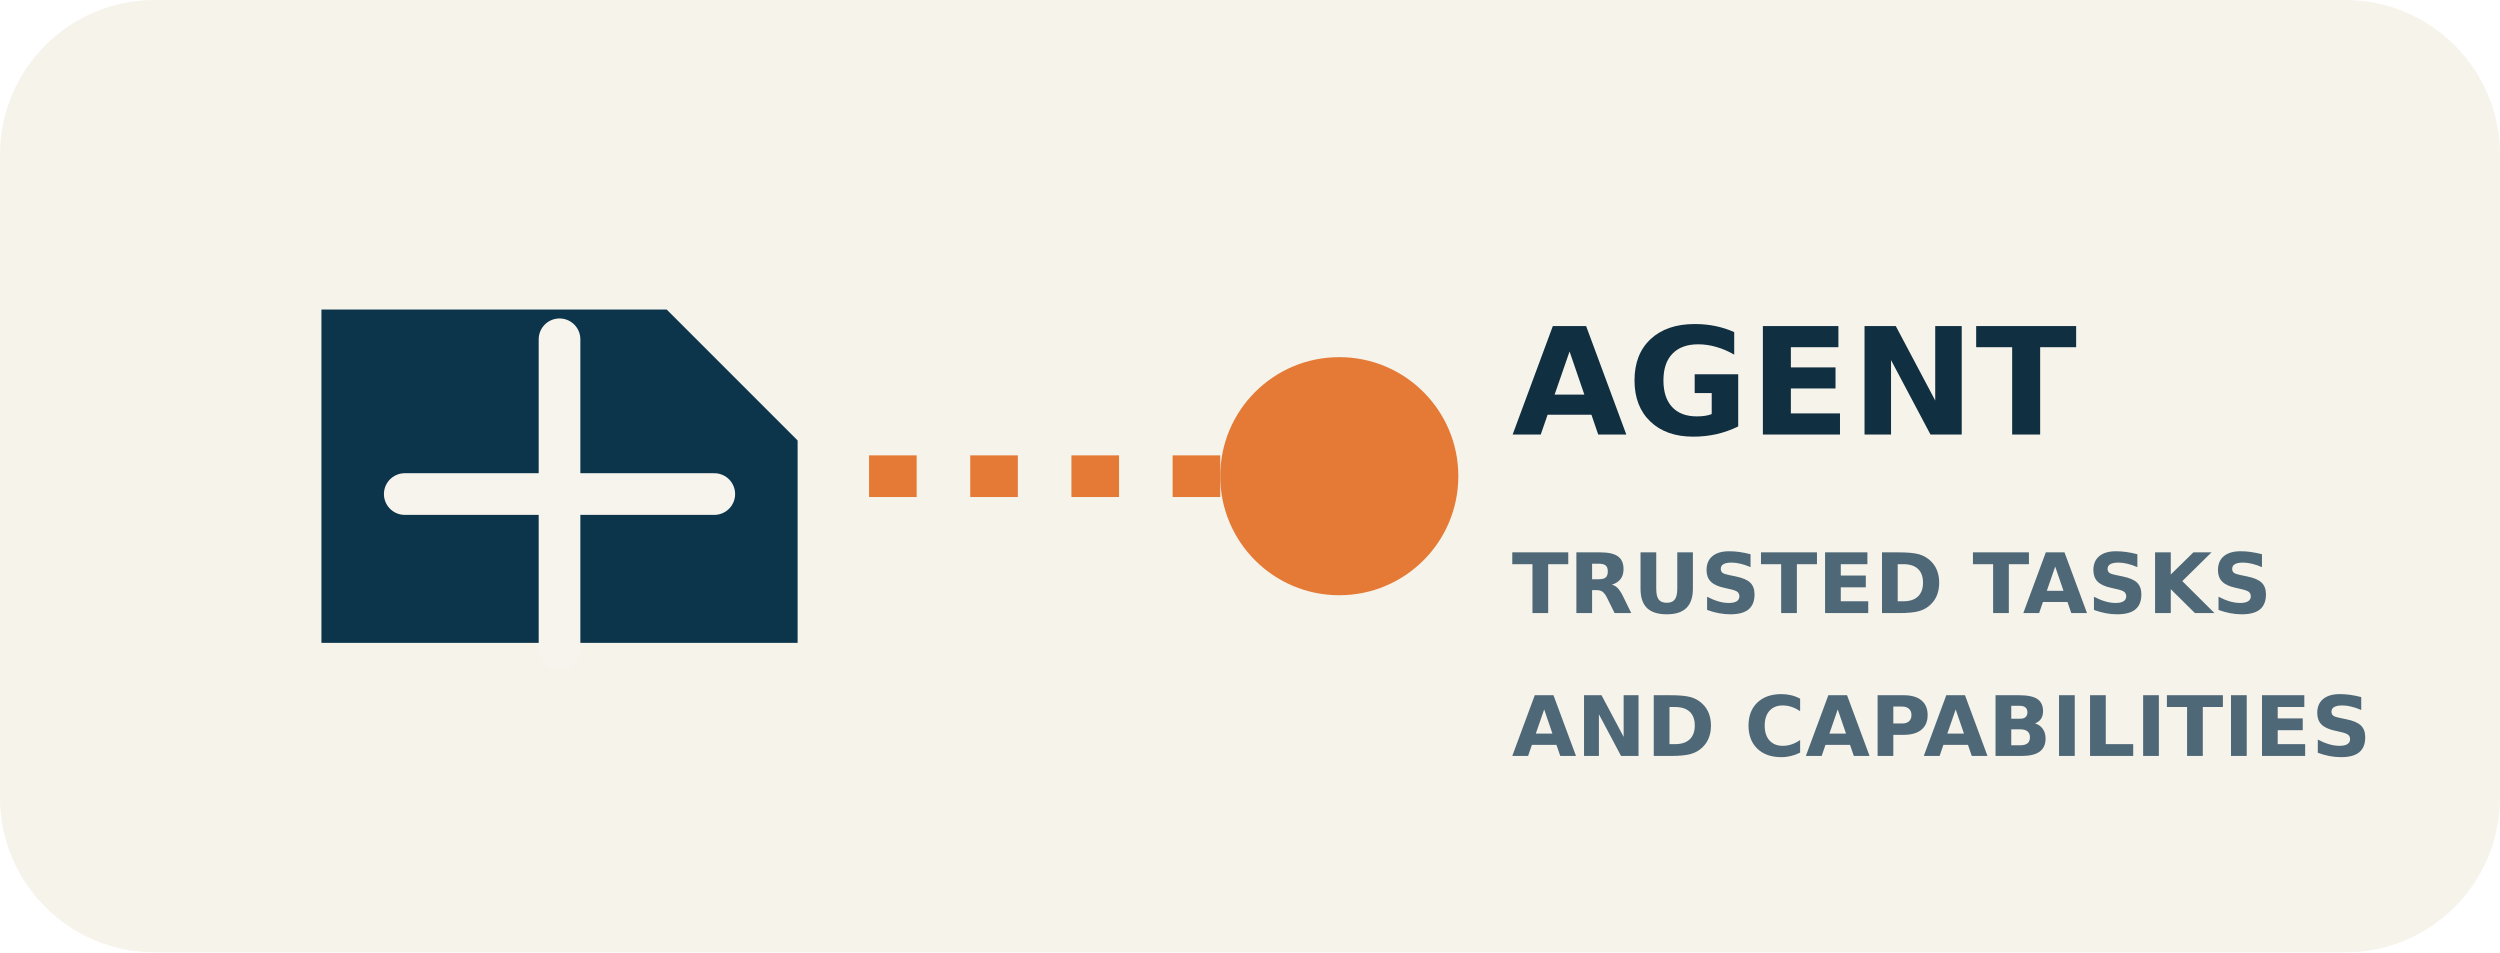
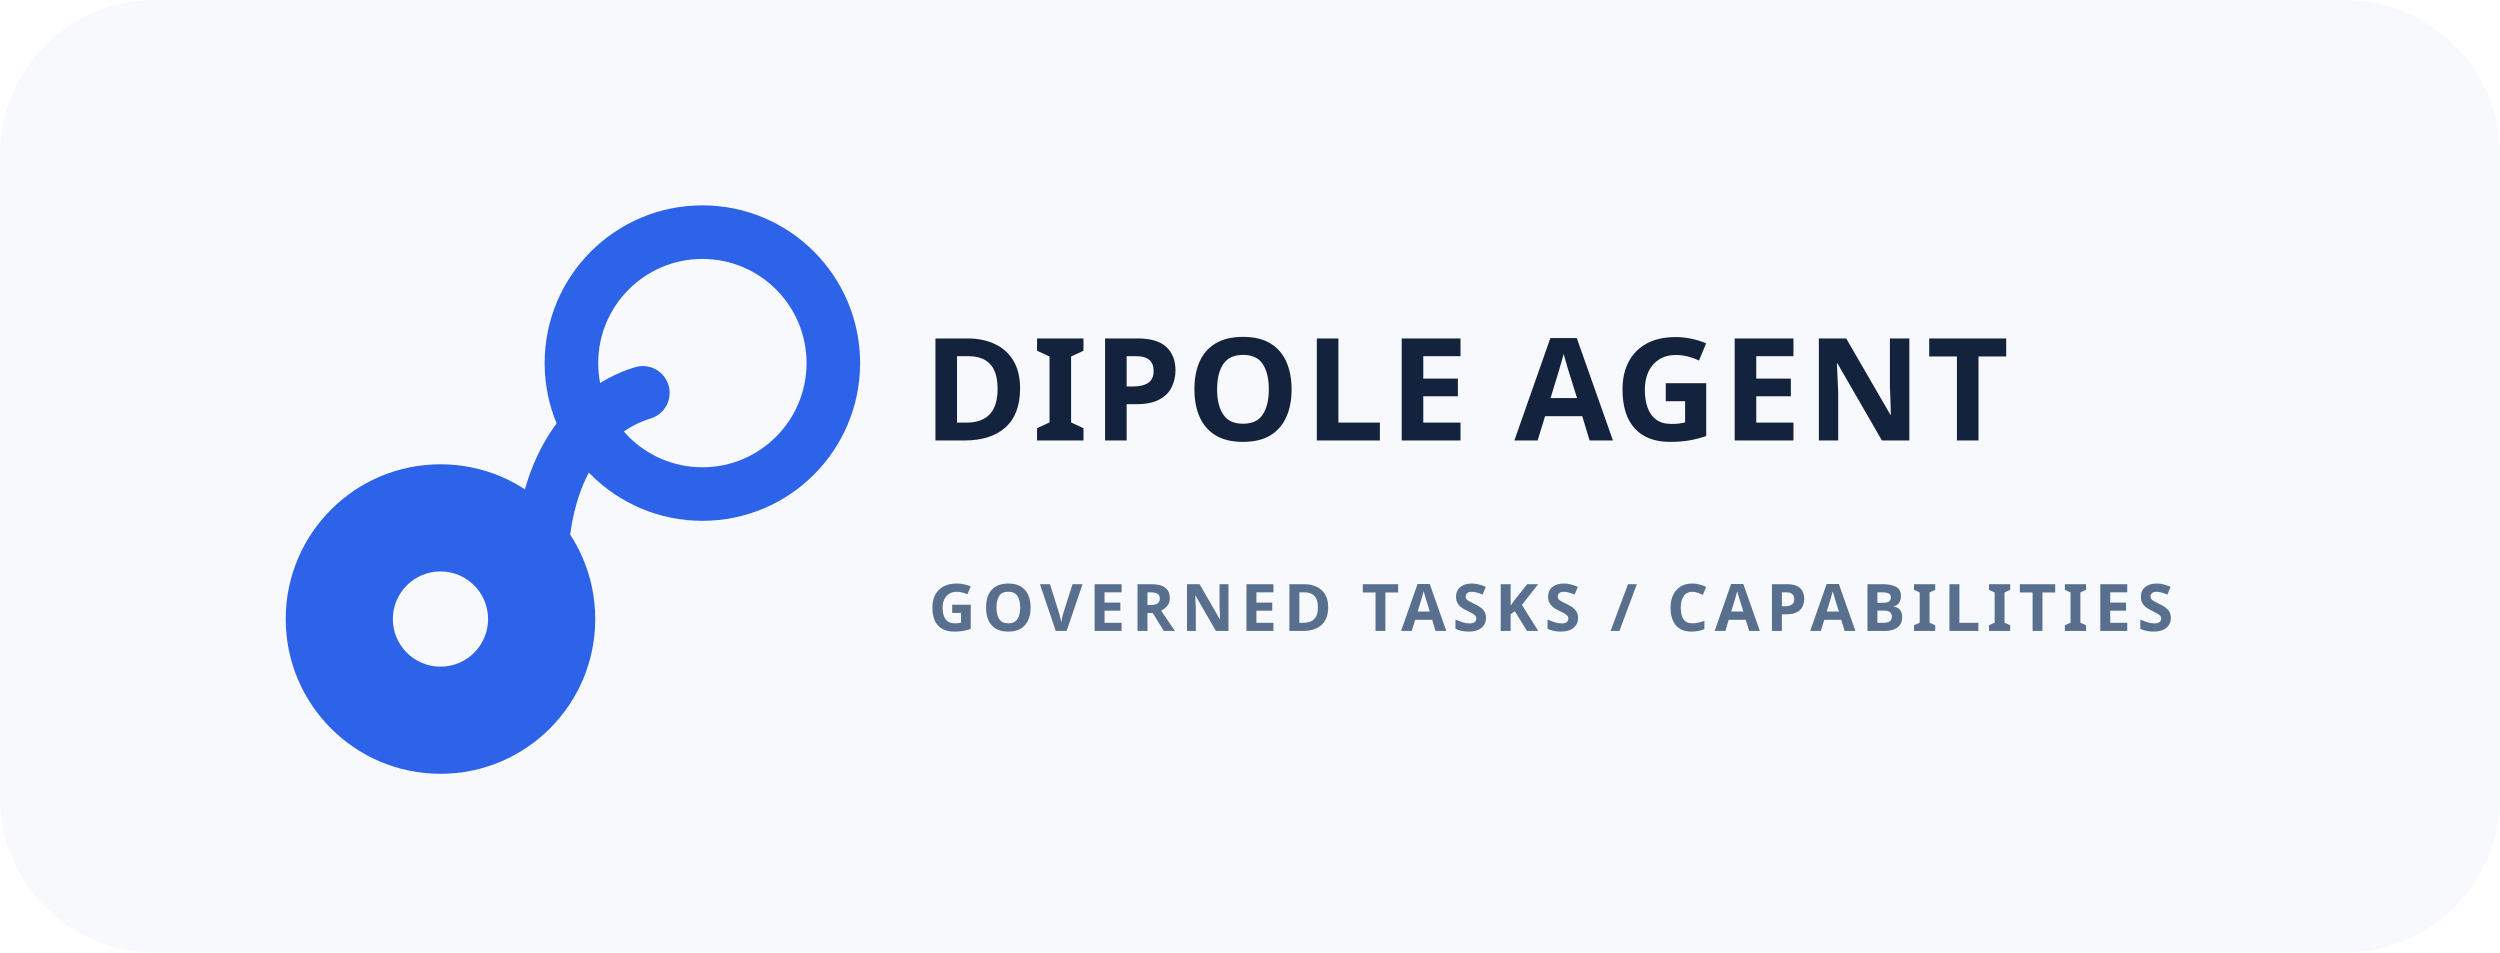
<svg xmlns="http://www.w3.org/2000/svg" width="420" height="160" viewBox="0 0 420 160" role="img" aria-labelledby="title desc">
-   <rect width="420" height="160" rx="26" fill="#f6f3eb" />
-   <path d="M54 108 V52 H112 L134 74 V108 Z" fill="#0c354c" />
-   <path d="M68 83 H120 M94 57 V109" stroke="#f7f4ee" stroke-width="7" stroke-linecap="round" />
-   <path d="M146 80 H206" stroke="#e47a36" stroke-width="7" stroke-dasharray="8 9" />
-   <circle cx="225" cy="80" r="20" fill="#e47a36" />
-   <text x="254" y="73" fill="#102f40" font-family="DejaVu Sans, sans-serif" font-size="25" font-weight="700">AGENT</text>
-   <text x="254" y="103" fill="#4e6877" font-family="DejaVu Sans, sans-serif" font-size="14" font-weight="600">TRUSTED TASKS</text>
-   <text x="254" y="127" fill="#4e6877" font-family="DejaVu Sans, sans-serif" font-size="14" font-weight="600">AND CAPABILITIES</text>
+   <rect width="420" height="160" rx="26" fill="#f7f9fd" />
+   <g aria-hidden="true">
+     <circle cx="74" cy="104" r="26" fill="#2d63e8" />
+     <circle cx="118" cy="61" r="22" fill="#f7f9fd" stroke="#2d63e8" stroke-width="9" />
+     <path d="M91 99C90 80 98 69 108 66" fill="none" stroke="#2d63e8" stroke-width="9" stroke-linecap="round" />
+     <circle cx="74" cy="104" r="8" fill="#f7f9fd" />
+   </g>
+   <text x="155" y="74" fill="#14233d" font-family="Avenir Next, Manrope, Noto Sans SC, sans-serif" font-size="24" font-weight="700" letter-spacing=".7">DIPOLE AGENT</text>
+   <text x="156" y="106" fill="#58708e" font-family="Avenir Next, Manrope, Noto Sans SC, sans-serif" font-size="11" font-weight="700" letter-spacing="1.05">GOVERNED TASKS / CAPABILITIES</text>
</svg>
